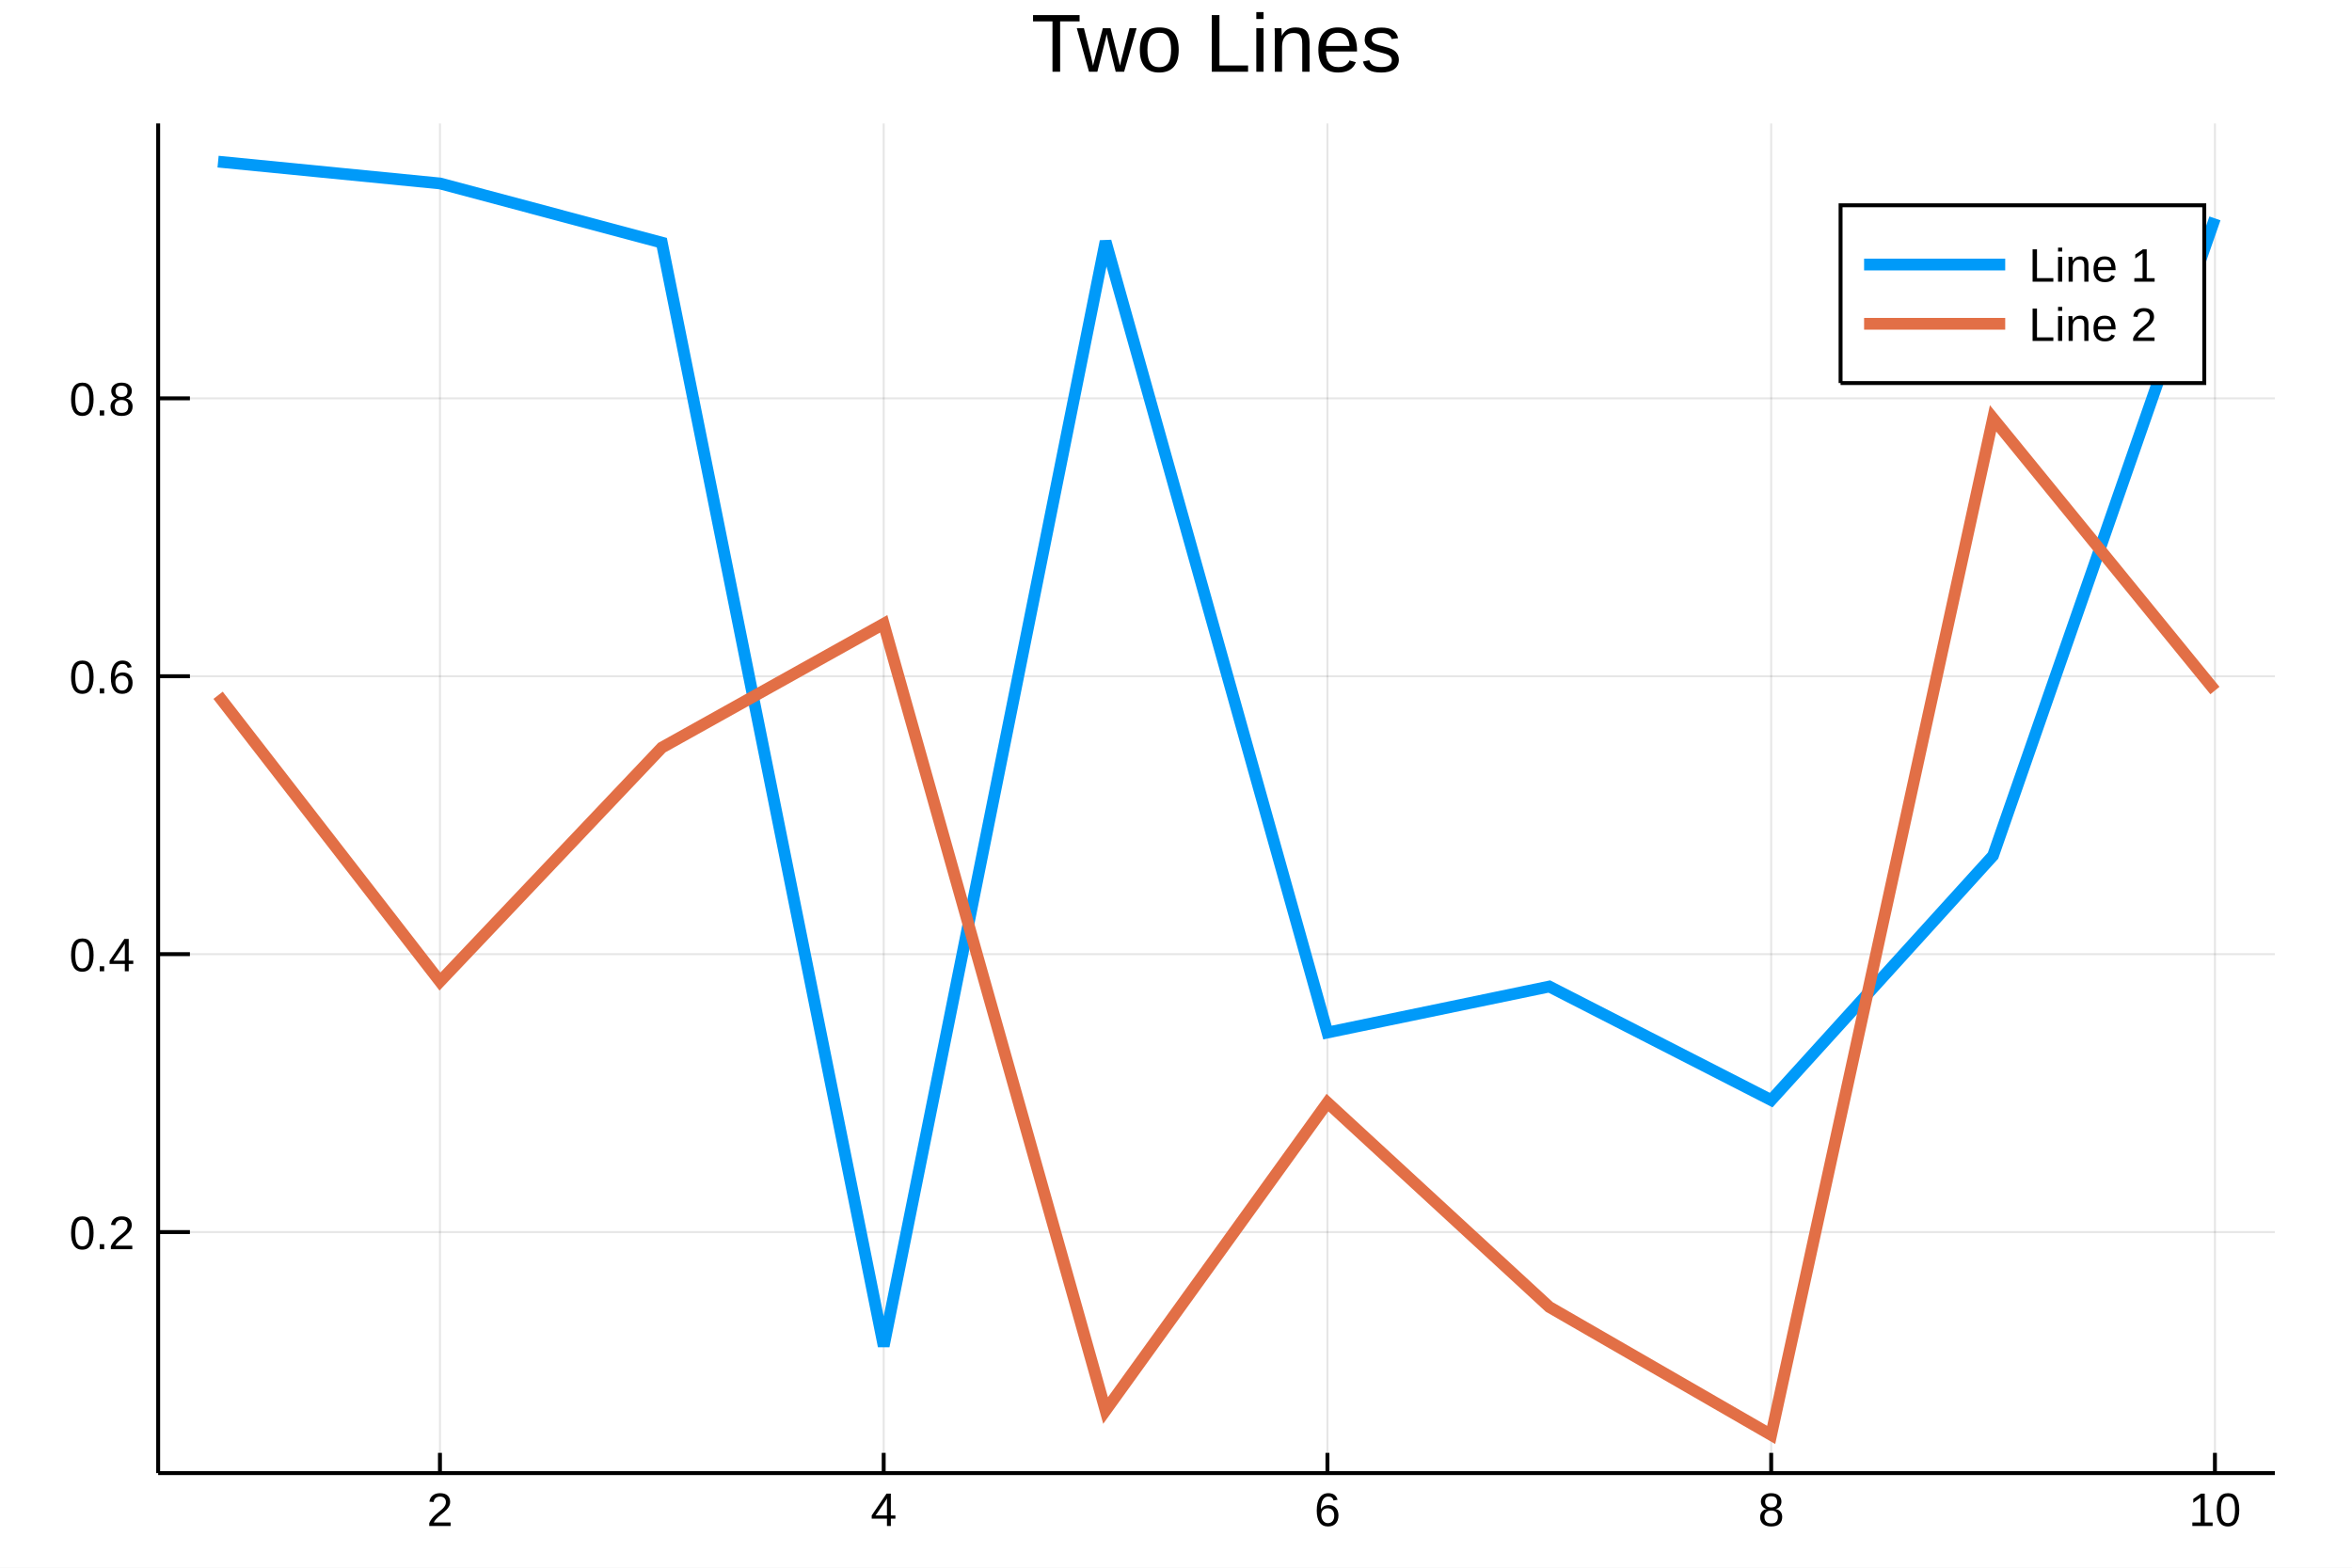
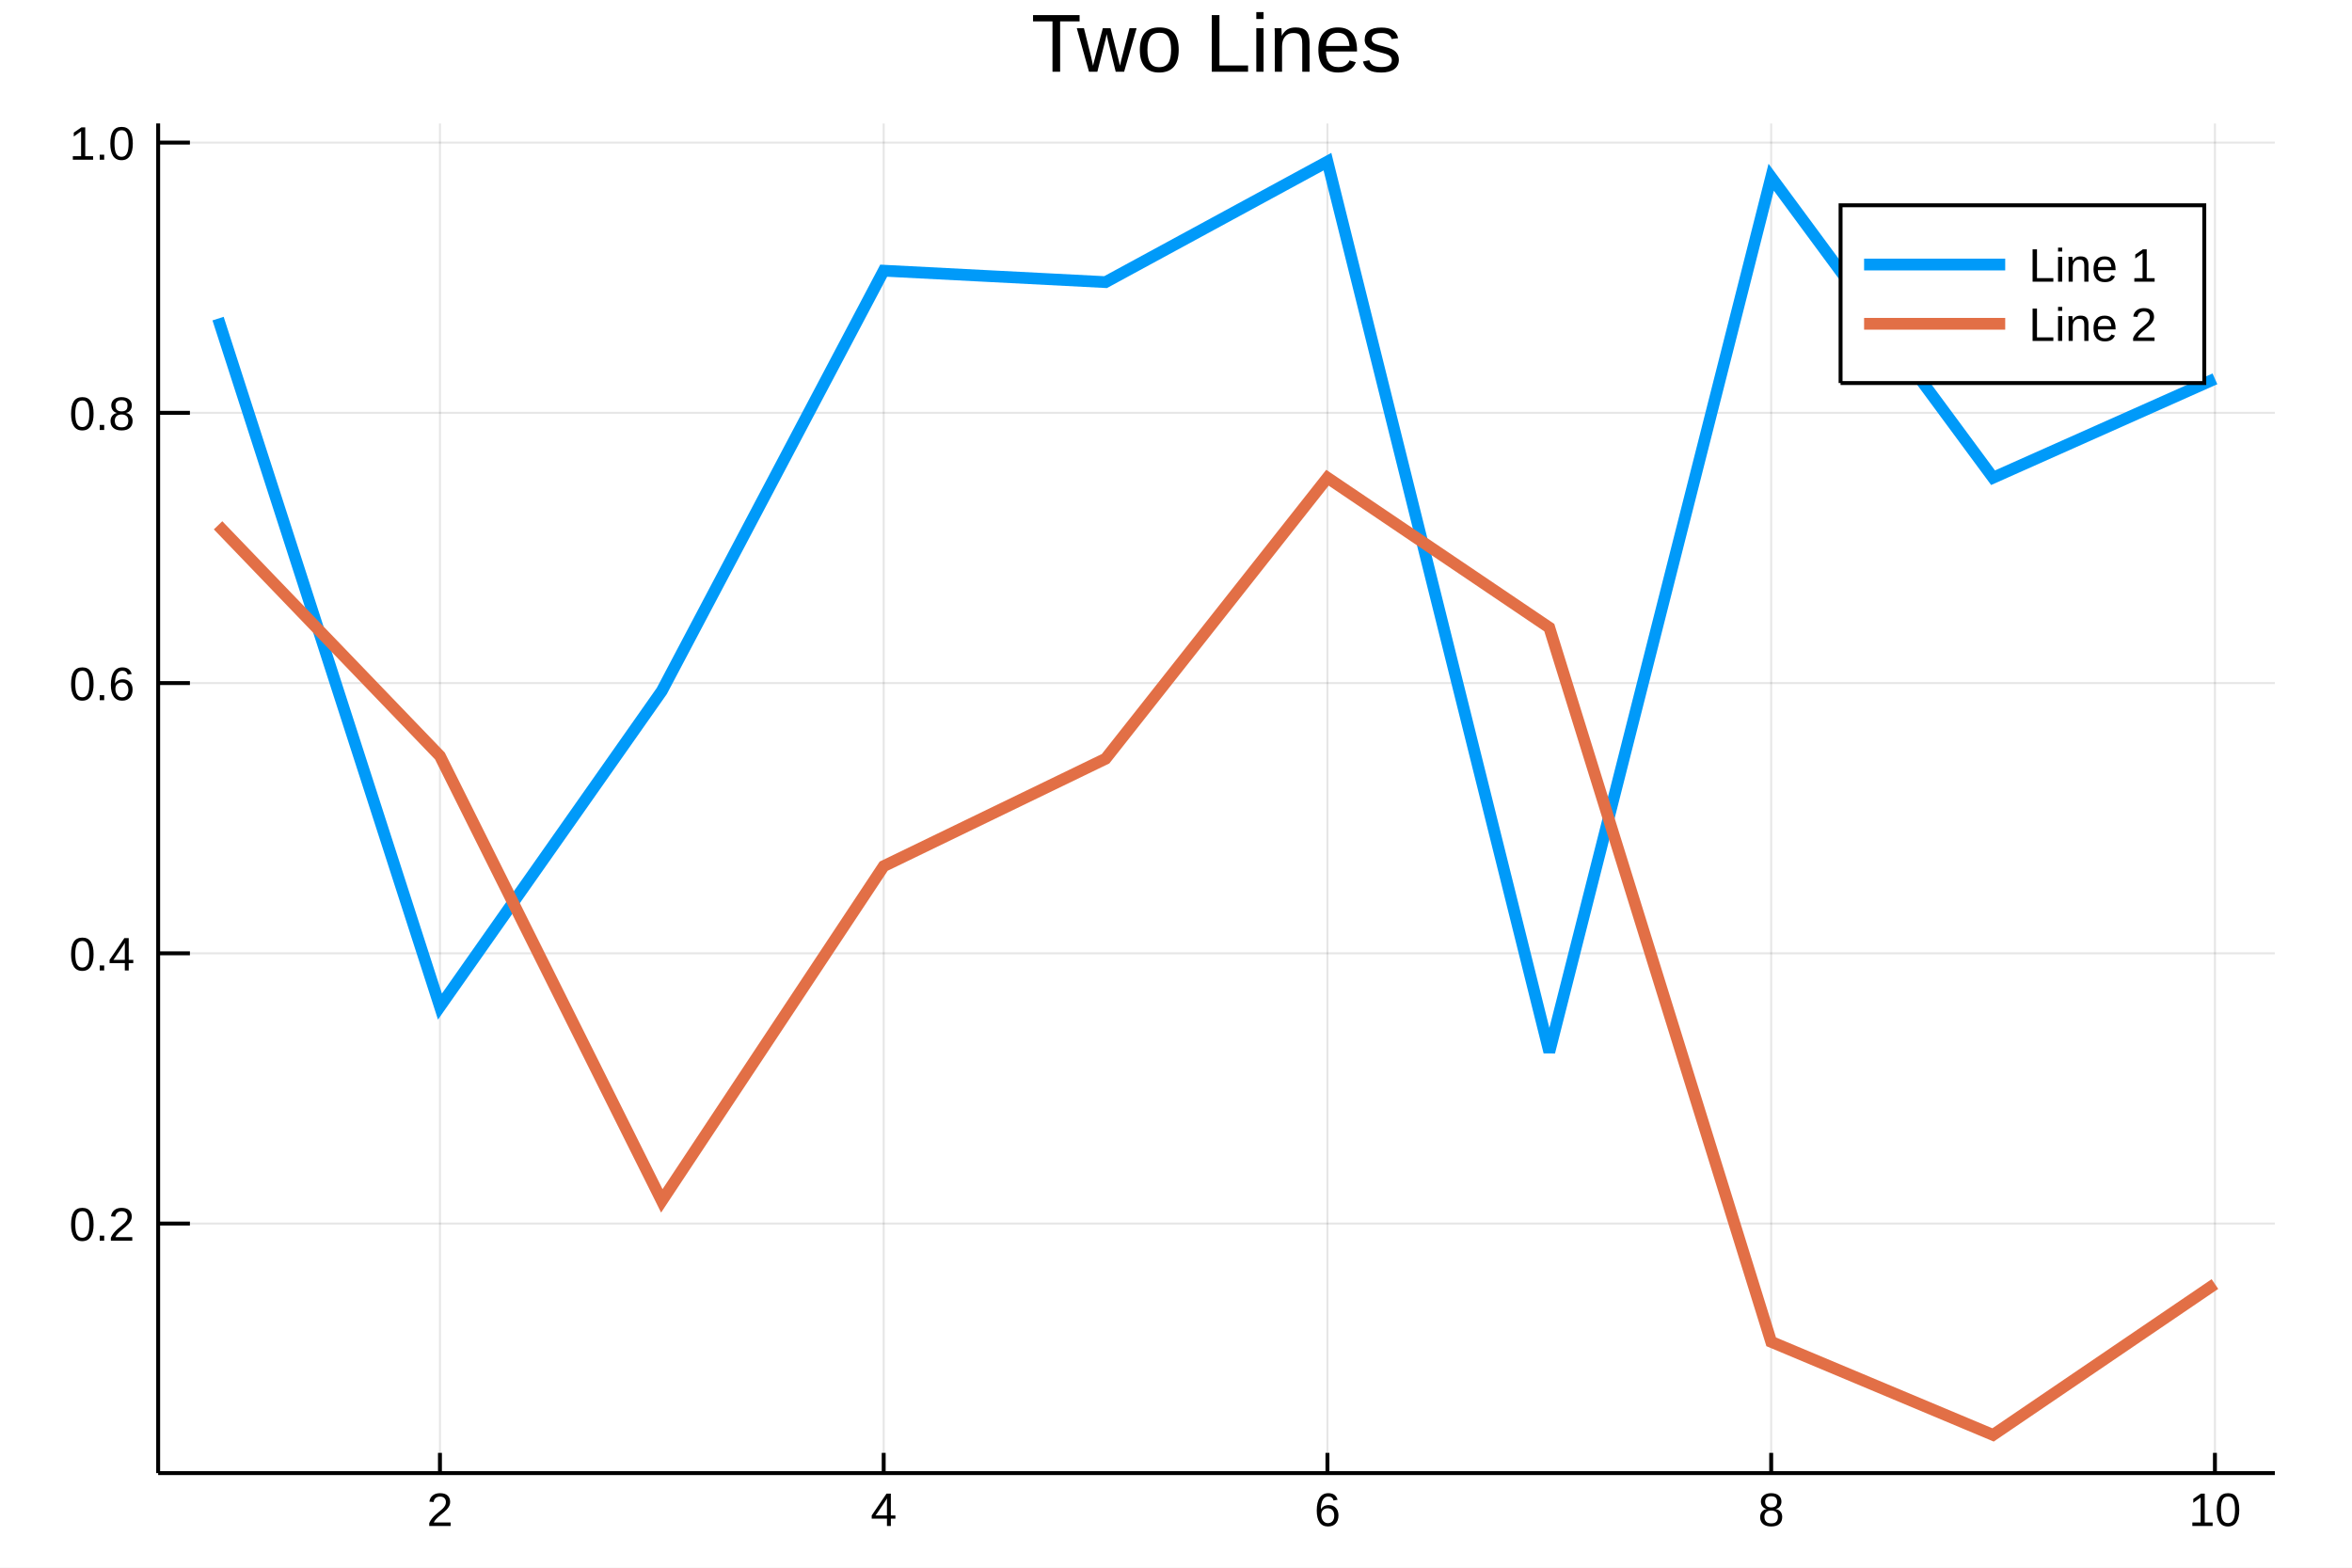
<svg xmlns="http://www.w3.org/2000/svg" width="600" height="400" viewBox="0 0 2400 1600">
  <defs>
-     <clipPath id="clip0700">
+     <clipPath id="clip7800">
      <rect x="0" y="0" width="2000" height="2000" />
    </clipPath>
  </defs>
  <defs>
-     <clipPath id="clip0701">
+     <clipPath id="clip7801">
      <rect x="0" y="0" width="2400" height="1600" />
    </clipPath>
  </defs>
-   <polygon clip-path="url(#clip0701)" points=" 0,1600 2400,1600 2400,0 0,0    " fill="#ffffff" fill-rule="evenodd" fill-opacity="1" />
+   <polygon clip-path="url(#clip7801)" points=" 0,1600 2400,1600 2400,0 0,0    " fill="#ffffff" fill-rule="evenodd" fill-opacity="1" />
  <defs>
-     <clipPath id="clip0702">
+     <clipPath id="clip7802">
      <rect x="480" y="0" width="1681" height="1600" />
    </clipPath>
  </defs>
-   <polygon clip-path="url(#clip0701)" points=" 161.394,1503.47 2321.26,1503.47 2321.26,125.984 161.394,125.984    " fill="#ffffff" fill-rule="evenodd" fill-opacity="1" />
+   <polygon clip-path="url(#clip7801)" points=" 161.394,1503.47 2321.26,1503.47 2321.26,125.984 161.394,125.984    " fill="#ffffff" fill-rule="evenodd" fill-opacity="1" />
  <defs>
-     <clipPath id="clip0703">
+     <clipPath id="clip7803">
      <rect x="161" y="125" width="2161" height="1378" />
    </clipPath>
  </defs>
-   <polyline clip-path="url(#clip0703)" style="stroke:#000000; stroke-width:2; stroke-opacity:0.1; fill:none" points="   448.923,1503.47 448.923,125.984    " />
-   <polyline clip-path="url(#clip0703)" style="stroke:#000000; stroke-width:2; stroke-opacity:0.1; fill:none" points="   901.725,1503.47 901.725,125.984    " />
-   <polyline clip-path="url(#clip0703)" style="stroke:#000000; stroke-width:2; stroke-opacity:0.1; fill:none" points="   1354.53,1503.47 1354.53,125.984    " />
-   <polyline clip-path="url(#clip0703)" style="stroke:#000000; stroke-width:2; stroke-opacity:0.1; fill:none" points="   1807.33,1503.47 1807.33,125.984    " />
-   <polyline clip-path="url(#clip0703)" style="stroke:#000000; stroke-width:2; stroke-opacity:0.1; fill:none" points="   2260.13,1503.47 2260.13,125.984    " />
-   <polyline clip-path="url(#clip0703)" style="stroke:#000000; stroke-width:2; stroke-opacity:0.1; fill:none" points="   161.394,1257.46 2321.26,1257.46    " />
-   <polyline clip-path="url(#clip0703)" style="stroke:#000000; stroke-width:2; stroke-opacity:0.1; fill:none" points="   161.394,973.818 2321.26,973.818    " />
-   <polyline clip-path="url(#clip0703)" style="stroke:#000000; stroke-width:2; stroke-opacity:0.1; fill:none" points="   161.394,690.181 2321.26,690.181    " />
-   <polyline clip-path="url(#clip0703)" style="stroke:#000000; stroke-width:2; stroke-opacity:0.1; fill:none" points="   161.394,406.543 2321.26,406.543    " />
-   <polyline clip-path="url(#clip0701)" style="stroke:#000000; stroke-width:4; stroke-opacity:1; fill:none" points="   161.394,1503.47 2321.26,1503.47    " />
-   <polyline clip-path="url(#clip0701)" style="stroke:#000000; stroke-width:4; stroke-opacity:1; fill:none" points="   161.394,1503.47 161.394,125.984    " />
-   <polyline clip-path="url(#clip0701)" style="stroke:#000000; stroke-width:4; stroke-opacity:1; fill:none" points="   448.923,1503.47 448.923,1482.81    " />
-   <polyline clip-path="url(#clip0701)" style="stroke:#000000; stroke-width:4; stroke-opacity:1; fill:none" points="   901.725,1503.47 901.725,1482.81    " />
-   <polyline clip-path="url(#clip0701)" style="stroke:#000000; stroke-width:4; stroke-opacity:1; fill:none" points="   1354.53,1503.47 1354.53,1482.81    " />
-   <polyline clip-path="url(#clip0701)" style="stroke:#000000; stroke-width:4; stroke-opacity:1; fill:none" points="   1807.33,1503.47 1807.33,1482.81    " />
-   <polyline clip-path="url(#clip0701)" style="stroke:#000000; stroke-width:4; stroke-opacity:1; fill:none" points="   2260.13,1503.47 2260.13,1482.81    " />
-   <polyline clip-path="url(#clip0701)" style="stroke:#000000; stroke-width:4; stroke-opacity:1; fill:none" points="   161.394,1257.46 193.792,1257.46    " />
-   <polyline clip-path="url(#clip0701)" style="stroke:#000000; stroke-width:4; stroke-opacity:1; fill:none" points="   161.394,973.818 193.792,973.818    " />
-   <polyline clip-path="url(#clip0701)" style="stroke:#000000; stroke-width:4; stroke-opacity:1; fill:none" points="   161.394,690.181 193.792,690.181    " />
-   <polyline clip-path="url(#clip0701)" style="stroke:#000000; stroke-width:4; stroke-opacity:1; fill:none" points="   161.394,406.543 193.792,406.543    " />
-   <g clip-path="url(#clip0701)">
+   <polyline clip-path="url(#clip7803)" style="stroke:#000000; stroke-width:2; stroke-opacity:0.1; fill:none" points="   448.923,1503.47 448.923,125.984    " />
+   <polyline clip-path="url(#clip7803)" style="stroke:#000000; stroke-width:2; stroke-opacity:0.1; fill:none" points="   901.725,1503.47 901.725,125.984    " />
+   <polyline clip-path="url(#clip7803)" style="stroke:#000000; stroke-width:2; stroke-opacity:0.1; fill:none" points="   1354.53,1503.47 1354.53,125.984    " />
+   <polyline clip-path="url(#clip7803)" style="stroke:#000000; stroke-width:2; stroke-opacity:0.1; fill:none" points="   1807.33,1503.47 1807.33,125.984    " />
+   <polyline clip-path="url(#clip7803)" style="stroke:#000000; stroke-width:2; stroke-opacity:0.1; fill:none" points="   2260.13,1503.47 2260.13,125.984    " />
+   <polyline clip-path="url(#clip7803)" style="stroke:#000000; stroke-width:2; stroke-opacity:0.1; fill:none" points="   161.394,1248.77 2321.26,1248.77    " />
+   <polyline clip-path="url(#clip7803)" style="stroke:#000000; stroke-width:2; stroke-opacity:0.1; fill:none" points="   161.394,972.957 2321.26,972.957    " />
+   <polyline clip-path="url(#clip7803)" style="stroke:#000000; stroke-width:2; stroke-opacity:0.1; fill:none" points="   161.394,697.147 2321.26,697.147    " />
+   <polyline clip-path="url(#clip7803)" style="stroke:#000000; stroke-width:2; stroke-opacity:0.1; fill:none" points="   161.394,421.336 2321.26,421.336    " />
+   <polyline clip-path="url(#clip7803)" style="stroke:#000000; stroke-width:2; stroke-opacity:0.1; fill:none" points="   161.394,145.526 2321.26,145.526    " />
+   <polyline clip-path="url(#clip7801)" style="stroke:#000000; stroke-width:4; stroke-opacity:1; fill:none" points="   161.394,1503.47 2321.26,1503.47    " />
+   <polyline clip-path="url(#clip7801)" style="stroke:#000000; stroke-width:4; stroke-opacity:1; fill:none" points="   161.394,1503.47 161.394,125.984    " />
+   <polyline clip-path="url(#clip7801)" style="stroke:#000000; stroke-width:4; stroke-opacity:1; fill:none" points="   448.923,1503.47 448.923,1482.81    " />
+   <polyline clip-path="url(#clip7801)" style="stroke:#000000; stroke-width:4; stroke-opacity:1; fill:none" points="   901.725,1503.47 901.725,1482.81    " />
+   <polyline clip-path="url(#clip7801)" style="stroke:#000000; stroke-width:4; stroke-opacity:1; fill:none" points="   1354.53,1503.47 1354.53,1482.81    " />
+   <polyline clip-path="url(#clip7801)" style="stroke:#000000; stroke-width:4; stroke-opacity:1; fill:none" points="   1807.33,1503.47 1807.33,1482.81    " />
+   <polyline clip-path="url(#clip7801)" style="stroke:#000000; stroke-width:4; stroke-opacity:1; fill:none" points="   2260.13,1503.47 2260.13,1482.81    " />
+   <polyline clip-path="url(#clip7801)" style="stroke:#000000; stroke-width:4; stroke-opacity:1; fill:none" points="   161.394,1248.77 193.792,1248.77    " />
+   <polyline clip-path="url(#clip7801)" style="stroke:#000000; stroke-width:4; stroke-opacity:1; fill:none" points="   161.394,972.957 193.792,972.957    " />
+   <polyline clip-path="url(#clip7801)" style="stroke:#000000; stroke-width:4; stroke-opacity:1; fill:none" points="   161.394,697.147 193.792,697.147    " />
+   <polyline clip-path="url(#clip7801)" style="stroke:#000000; stroke-width:4; stroke-opacity:1; fill:none" points="   161.394,421.336 193.792,421.336    " />
+   <polyline clip-path="url(#clip7801)" style="stroke:#000000; stroke-width:4; stroke-opacity:1; fill:none" points="   161.394,145.526 193.792,145.526    " />
+   <g clip-path="url(#clip7801)">
    <text style="fill:#000000; fill-opacity:1; font-family:Arial,Helvetica Neue,Helvetica,sans-serif; font-size:48px; text-anchor:middle;" transform="rotate(0, 448.923, 1557.47)" x="448.923" y="1557.47">2</text>
  </g>
-   <g clip-path="url(#clip0701)">
+   <g clip-path="url(#clip7801)">
    <text style="fill:#000000; fill-opacity:1; font-family:Arial,Helvetica Neue,Helvetica,sans-serif; font-size:48px; text-anchor:middle;" transform="rotate(0, 901.725, 1557.47)" x="901.725" y="1557.47">4</text>
  </g>
-   <g clip-path="url(#clip0701)">
+   <g clip-path="url(#clip7801)">
    <text style="fill:#000000; fill-opacity:1; font-family:Arial,Helvetica Neue,Helvetica,sans-serif; font-size:48px; text-anchor:middle;" transform="rotate(0, 1354.53, 1557.47)" x="1354.53" y="1557.47">6</text>
  </g>
-   <g clip-path="url(#clip0701)">
+   <g clip-path="url(#clip7801)">
    <text style="fill:#000000; fill-opacity:1; font-family:Arial,Helvetica Neue,Helvetica,sans-serif; font-size:48px; text-anchor:middle;" transform="rotate(0, 1807.33, 1557.47)" x="1807.33" y="1557.47">8</text>
  </g>
-   <g clip-path="url(#clip0701)">
+   <g clip-path="url(#clip7801)">
    <text style="fill:#000000; fill-opacity:1; font-family:Arial,Helvetica Neue,Helvetica,sans-serif; font-size:48px; text-anchor:middle;" transform="rotate(0, 2260.13, 1557.47)" x="2260.13" y="1557.47">10</text>
  </g>
-   <g clip-path="url(#clip0701)">
-     <text style="fill:#000000; fill-opacity:1; font-family:Arial,Helvetica Neue,Helvetica,sans-serif; font-size:48px; text-anchor:end;" transform="rotate(0, 137.394, 1274.96)" x="137.394" y="1274.96">0.2</text>
+   <g clip-path="url(#clip7801)">
+     <text style="fill:#000000; fill-opacity:1; font-family:Arial,Helvetica Neue,Helvetica,sans-serif; font-size:48px; text-anchor:end;" transform="rotate(0, 137.394, 1266.27)" x="137.394" y="1266.27">0.2</text>
  </g>
-   <g clip-path="url(#clip0701)">
-     <text style="fill:#000000; fill-opacity:1; font-family:Arial,Helvetica Neue,Helvetica,sans-serif; font-size:48px; text-anchor:end;" transform="rotate(0, 137.394, 991.318)" x="137.394" y="991.318">0.4</text>
+   <g clip-path="url(#clip7801)">
+     <text style="fill:#000000; fill-opacity:1; font-family:Arial,Helvetica Neue,Helvetica,sans-serif; font-size:48px; text-anchor:end;" transform="rotate(0, 137.394, 990.457)" x="137.394" y="990.457">0.4</text>
  </g>
-   <g clip-path="url(#clip0701)">
-     <text style="fill:#000000; fill-opacity:1; font-family:Arial,Helvetica Neue,Helvetica,sans-serif; font-size:48px; text-anchor:end;" transform="rotate(0, 137.394, 707.681)" x="137.394" y="707.681">0.6</text>
+   <g clip-path="url(#clip7801)">
+     <text style="fill:#000000; fill-opacity:1; font-family:Arial,Helvetica Neue,Helvetica,sans-serif; font-size:48px; text-anchor:end;" transform="rotate(0, 137.394, 714.647)" x="137.394" y="714.647">0.6</text>
  </g>
-   <g clip-path="url(#clip0701)">
-     <text style="fill:#000000; fill-opacity:1; font-family:Arial,Helvetica Neue,Helvetica,sans-serif; font-size:48px; text-anchor:end;" transform="rotate(0, 137.394, 424.043)" x="137.394" y="424.043">0.8</text>
+   <g clip-path="url(#clip7801)">
+     <text style="fill:#000000; fill-opacity:1; font-family:Arial,Helvetica Neue,Helvetica,sans-serif; font-size:48px; text-anchor:end;" transform="rotate(0, 137.394, 438.836)" x="137.394" y="438.836">0.8</text>
  </g>
-   <g clip-path="url(#clip0701)">
+   <g clip-path="url(#clip7801)">
+     <text style="fill:#000000; fill-opacity:1; font-family:Arial,Helvetica Neue,Helvetica,sans-serif; font-size:48px; text-anchor:end;" transform="rotate(0, 137.394, 163.026)" x="137.394" y="163.026">1.0</text>
+   </g>
+   <g clip-path="url(#clip7801)">
    <text style="fill:#000000; fill-opacity:1; font-family:Arial,Helvetica Neue,Helvetica,sans-serif; font-size:84px; text-anchor:middle;" transform="rotate(0, 1241.33, 73.2)" x="1241.33" y="73.2">Two Lines</text>
  </g>
-   <polyline clip-path="url(#clip0703)" style="stroke:#009af9; stroke-width:12; stroke-opacity:1; fill:none" points="   222.522,164.97 448.923,187.215 675.324,247.626 901.725,1373.87 1128.13,246.3 1354.53,1053.83 1580.93,1006.87 1807.33,1122.76 2033.73,873.245 2260.13,222.89       " />
-   <polyline clip-path="url(#clip0703)" style="stroke:#e26f46; stroke-width:12; stroke-opacity:1; fill:none" points="   222.522,709.611 448.923,1001.72 675.324,763.02 901.725,636.694 1128.13,1439.57 1354.53,1125.35 1580.93,1333.92 1807.33,1464.49 2033.73,426.995 2260.13,704.759       " />
-   <polygon clip-path="url(#clip0701)" points=" 1878.14,390.944 2249.26,390.944 2249.26,209.504 1878.14,209.504    " fill="#ffffff" fill-rule="evenodd" fill-opacity="1" />
-   <polyline clip-path="url(#clip0701)" style="stroke:#000000; stroke-width:4; stroke-opacity:1; fill:none" points="   1878.14,390.944 2249.26,390.944 2249.26,209.504 1878.14,209.504 1878.14,390.944    " />
-   <polyline clip-path="url(#clip0701)" style="stroke:#009af9; stroke-width:12; stroke-opacity:1; fill:none" points="   1902.14,269.984 2046.14,269.984    " />
-   <g clip-path="url(#clip0701)">
+   <polyline clip-path="url(#clip7803)" style="stroke:#009af9; stroke-width:12; stroke-opacity:1; fill:none" points="   222.522,325.178 448.923,1027.31 675.324,705.225 901.725,276.269 1128.13,287.939 1354.53,164.97 1580.93,1073.7 1807.33,180.861 2033.73,487.565 2260.13,386.656       " />
+   <polyline clip-path="url(#clip7803)" style="stroke:#e26f46; stroke-width:12; stroke-opacity:1; fill:none" points="   222.522,536.144 448.923,771.595 675.324,1225.61 901.725,884.008 1128.13,774.381 1354.53,487.581 1580.93,640.587 1807.33,1369.48 2033.73,1464.49 2260.13,1310.51       " />
+   <polygon clip-path="url(#clip7801)" points=" 1878.14,390.944 2249.26,390.944 2249.26,209.504 1878.14,209.504    " fill="#ffffff" fill-rule="evenodd" fill-opacity="1" />
+   <polyline clip-path="url(#clip7801)" style="stroke:#000000; stroke-width:4; stroke-opacity:1; fill:none" points="   1878.14,390.944 2249.26,390.944 2249.26,209.504 1878.14,209.504 1878.14,390.944    " />
+   <polyline clip-path="url(#clip7801)" style="stroke:#009af9; stroke-width:12; stroke-opacity:1; fill:none" points="   1902.14,269.984 2046.14,269.984    " />
+   <g clip-path="url(#clip7801)">
    <text style="fill:#000000; fill-opacity:1; font-family:Arial,Helvetica Neue,Helvetica,sans-serif; font-size:48px; text-anchor:start;" transform="rotate(0, 2070.14, 287.484)" x="2070.14" y="287.484">Line 1</text>
  </g>
-   <polyline clip-path="url(#clip0701)" style="stroke:#e26f46; stroke-width:12; stroke-opacity:1; fill:none" points="   1902.14,330.464 2046.14,330.464    " />
-   <g clip-path="url(#clip0701)">
+   <polyline clip-path="url(#clip7801)" style="stroke:#e26f46; stroke-width:12; stroke-opacity:1; fill:none" points="   1902.14,330.464 2046.14,330.464    " />
+   <g clip-path="url(#clip7801)">
    <text style="fill:#000000; fill-opacity:1; font-family:Arial,Helvetica Neue,Helvetica,sans-serif; font-size:48px; text-anchor:start;" transform="rotate(0, 2070.14, 347.964)" x="2070.14" y="347.964">Line 2</text>
  </g>
</svg>
